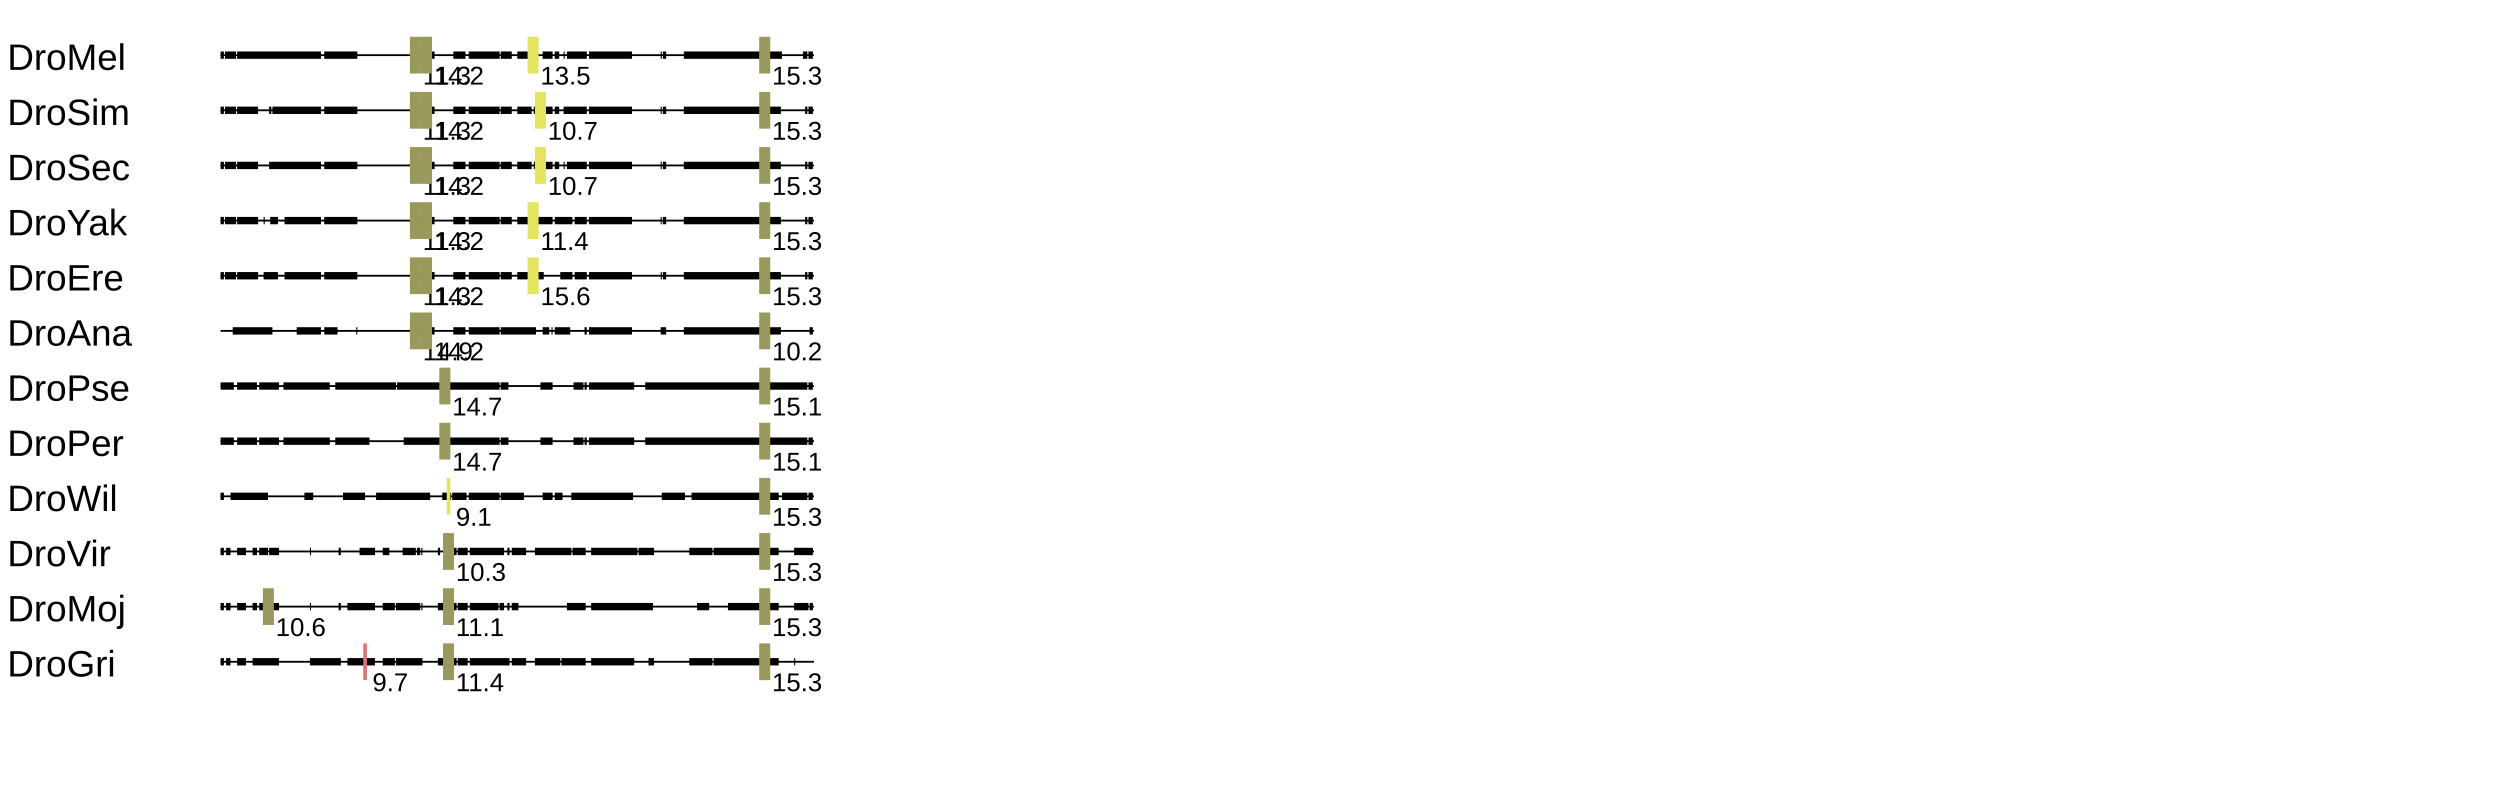
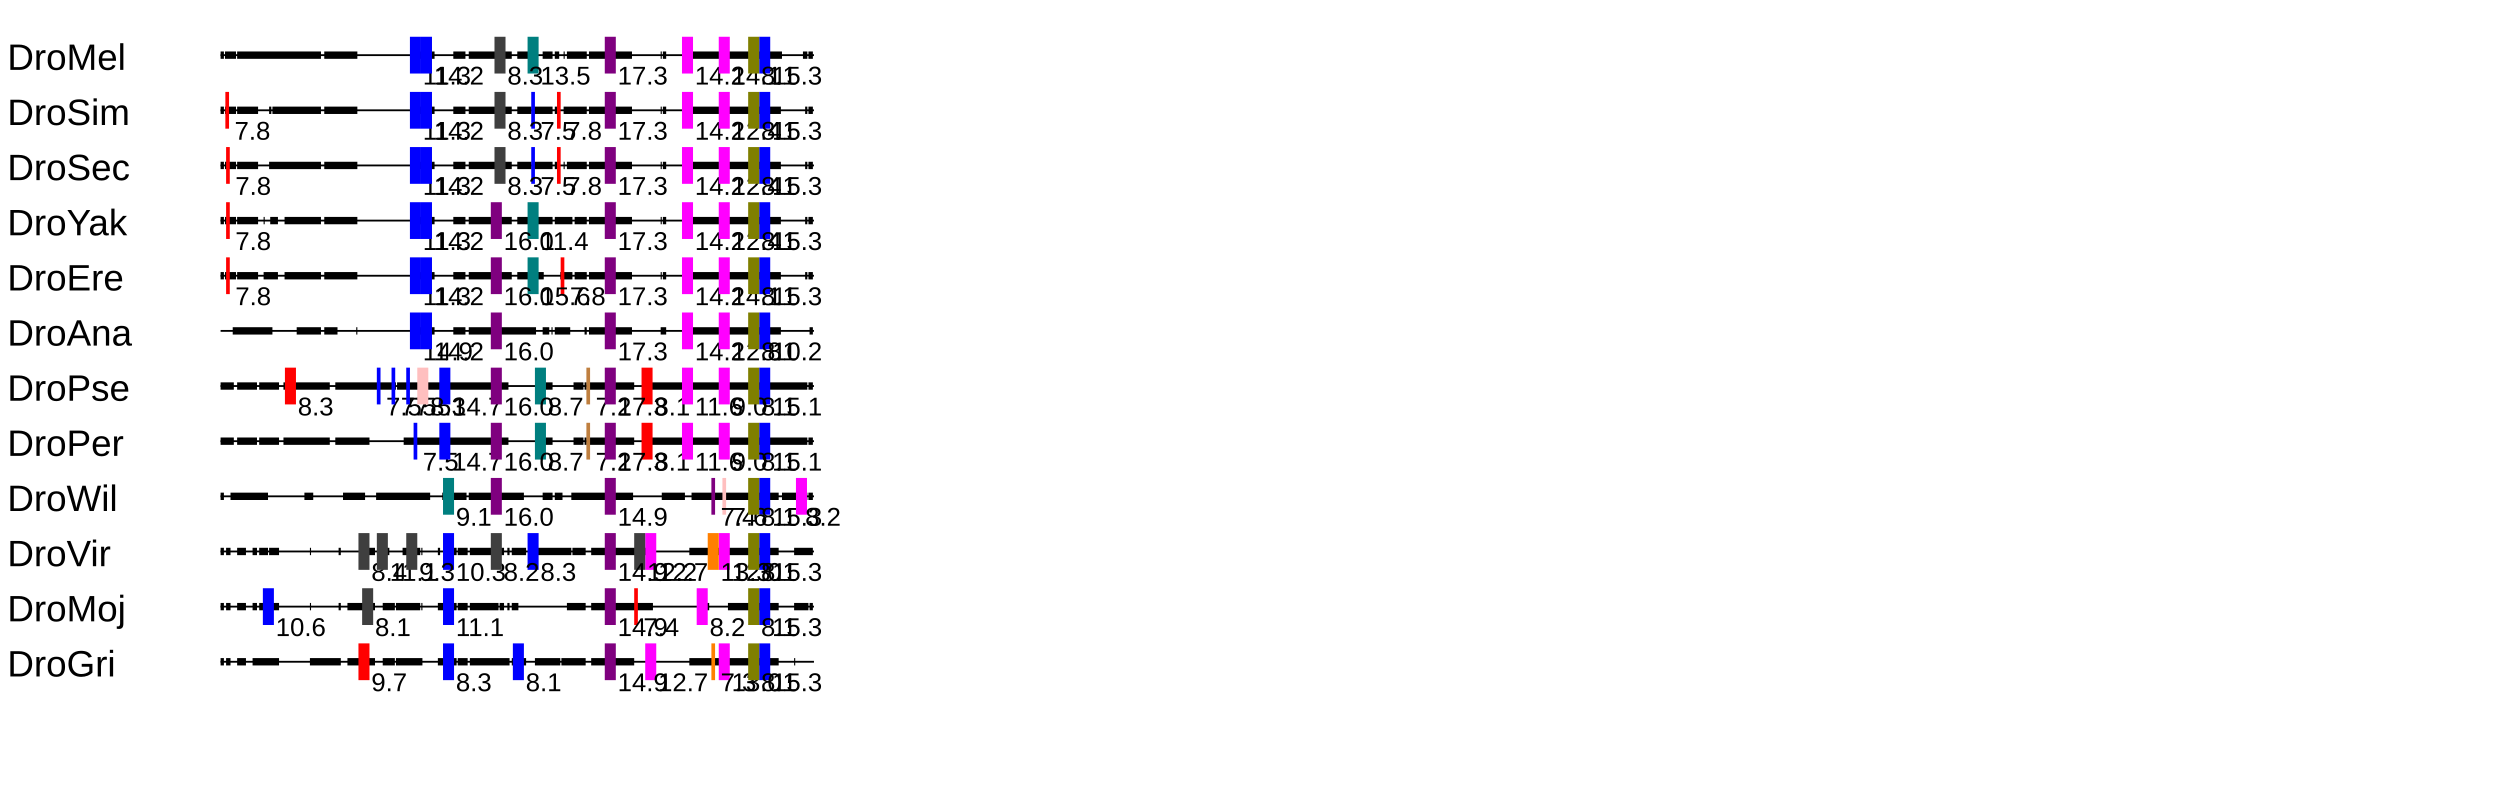
<svg xmlns="http://www.w3.org/2000/svg" width="100%" viewBox="0 0 816 258" version="1.1">
  <style type="text/css">
      

text {
   color:#222;
   background:#fff;
   font-family:"Helvetica Neue", Arial, Helvetica, sans-serif;
}
.sequence {
   stroke: black;
   stroke-width: 0.2em;
}

.gap {
   stroke: black;
   stroke-width: 0.05em;
}
.mot1 {
-    stroke:  #E57272;
+    stroke:  #FF0000;
}
.mot2 {
-    stroke: #99995B;
+    stroke: #0000FF;
}
.mot3 {
-    stroke: #E5E55B;
+    stroke: #007F7F;
}
.mot4 {
-    stroke: #5B6B99;
+    stroke: #FFBFBF;
}
.mot5 {
-    stroke: #5B7EE5;
+    stroke: #BF7F3F;
+ }
+ .mot6 {
+    stroke: #FF00FF;
+ }
+ .mot7 {
+    stroke: #3F3F3F;
+ }
+ .mot8 {
+    stroke: #7F007F;
+ }
+ .mot9 {
+    stroke: #FF7F00;
+ }
+ .mot10 {
+    stroke: #7F7F00;
}
.conserved {
   stroke-width: 0.3em;
}
.notconserved {
   stroke-width: 0.1em;
}
.score {
   font-size: 0.7em;
}

      
    </style>
  <g font-size="12">
    <text class="species" x="0.2em" y="1.9em">DroMel</text>
    <line class="gap" x1="6em" y1="1.5em" x2="22.14em" y2="1.5em" />
    <line class="sequence" x1="6em" y1="1.5em" x2="6.09em" y2="1.5em" />
    <line class="sequence" x1="6.12em" y1="1.5em" x2="6.42em" y2="1.5em" />
    <line class="sequence" x1="6.45em" y1="1.5em" x2="8.73em" y2="1.5em" />
    <line class="sequence" x1="8.82em" y1="1.5em" x2="9.72em" y2="1.5em" />
    <line class="sequence" x1="11.16em" y1="1.5em" x2="11.82em" y2="1.5em" />
    <line class="sequence" x1="12.33em" y1="1.5em" x2="12.66em" y2="1.5em" />
    <line class="sequence" x1="12.75em" y1="1.5em" x2="13.59em" y2="1.5em" />
    <line class="sequence" x1="13.62em" y1="1.5em" x2="13.92em" y2="1.5em" />
    <line class="sequence" x1="14.07em" y1="1.5em" x2="14.46em" y2="1.5em" />
    <line class="sequence" x1="14.52em" y1="1.5em" x2="14.55em" y2="1.5em" />
    <line class="sequence" x1="14.76em" y1="1.5em" x2="15.03em" y2="1.5em" />
    <line class="sequence" x1="15.09em" y1="1.5em" x2="15.21em" y2="1.5em" />
    <line class="sequence" x1="15.33em" y1="1.5em" x2="15.36em" y2="1.5em" />
    <line class="sequence" x1="15.42em" y1="1.5em" x2="15.96em" y2="1.5em" />
    <line class="sequence" x1="16.02em" y1="1.5em" x2="17.19em" y2="1.5em" />
    <line class="sequence" x1="17.97em" y1="1.5em" x2="18em" y2="1.5em" />
    <line class="sequence" x1="18.03em" y1="1.5em" x2="18.12em" y2="1.5em" />
    <line class="sequence" x1="18.6em" y1="1.5em" x2="21.27em" y2="1.5em" />
    <line class="sequence" x1="21.84em" y1="1.5em" x2="21.96em" y2="1.5em" />
    <line class="sequence" x1="21.99em" y1="1.5em" x2="22.11em" y2="1.5em" />
    <text class="species" x="0.2em" y="3.4em">DroSim</text>
    <line class="gap" x1="6em" y1="3em" x2="22.14em" y2="3em" />
    <line class="sequence" x1="6em" y1="3em" x2="6.09em" y2="3em" />
    <line class="sequence" x1="6.12em" y1="3em" x2="6.42em" y2="3em" />
    <line class="sequence" x1="6.45em" y1="3em" x2="7.02em" y2="3em" />
    <line class="sequence" x1="7.32em" y1="3em" x2="7.38em" y2="3em" />
    <line class="sequence" x1="7.41em" y1="3em" x2="8.73em" y2="3em" />
    <line class="sequence" x1="8.82em" y1="3em" x2="9.72em" y2="3em" />
    <line class="sequence" x1="11.16em" y1="3em" x2="11.82em" y2="3em" />
    <line class="sequence" x1="12.33em" y1="3em" x2="12.66em" y2="3em" />
    <line class="sequence" x1="12.75em" y1="3em" x2="13.59em" y2="3em" />
    <line class="sequence" x1="13.62em" y1="3em" x2="13.92em" y2="3em" />
    <line class="sequence" x1="14.07em" y1="3em" x2="14.46em" y2="3em" />
    <line class="sequence" x1="14.52em" y1="3em" x2="15.03em" y2="3em" />
    <line class="sequence" x1="15.09em" y1="3em" x2="15.21em" y2="3em" />
    <line class="sequence" x1="15.33em" y1="3em" x2="15.96em" y2="3em" />
    <line class="sequence" x1="16.02em" y1="3em" x2="17.19em" y2="3em" />
    <line class="sequence" x1="17.97em" y1="3em" x2="18em" y2="3em" />
    <line class="sequence" x1="18.03em" y1="3em" x2="18.12em" y2="3em" />
    <line class="sequence" x1="18.6em" y1="3em" x2="21.24em" y2="3em" />
    <line class="sequence" x1="21.9em" y1="3em" x2="21.96em" y2="3em" />
    <line class="sequence" x1="21.99em" y1="3em" x2="22.11em" y2="3em" />
    <text class="species" x="0.2em" y="4.9em">DroSec</text>
    <line class="gap" x1="6em" y1="4.5em" x2="22.14em" y2="4.5em" />
    <line class="sequence" x1="6em" y1="4.5em" x2="6.09em" y2="4.5em" />
    <line class="sequence" x1="6.12em" y1="4.5em" x2="6.42em" y2="4.5em" />
    <line class="sequence" x1="6.45em" y1="4.5em" x2="7.02em" y2="4.5em" />
    <line class="sequence" x1="7.32em" y1="4.5em" x2="8.73em" y2="4.5em" />
    <line class="sequence" x1="8.82em" y1="4.5em" x2="9.72em" y2="4.5em" />
    <line class="sequence" x1="11.16em" y1="4.5em" x2="11.82em" y2="4.5em" />
    <line class="sequence" x1="12.33em" y1="4.5em" x2="12.66em" y2="4.5em" />
    <line class="sequence" x1="12.75em" y1="4.5em" x2="13.59em" y2="4.5em" />
    <line class="sequence" x1="13.62em" y1="4.5em" x2="13.92em" y2="4.5em" />
    <line class="sequence" x1="14.07em" y1="4.5em" x2="14.46em" y2="4.5em" />
    <line class="sequence" x1="14.52em" y1="4.5em" x2="15.03em" y2="4.5em" />
    <line class="sequence" x1="15.09em" y1="4.5em" x2="15.21em" y2="4.5em" />
    <line class="sequence" x1="15.33em" y1="4.5em" x2="15.36em" y2="4.5em" />
    <line class="sequence" x1="15.42em" y1="4.5em" x2="15.96em" y2="4.5em" />
    <line class="sequence" x1="16.02em" y1="4.5em" x2="17.19em" y2="4.5em" />
    <line class="sequence" x1="17.97em" y1="4.5em" x2="18em" y2="4.5em" />
    <line class="sequence" x1="18.03em" y1="4.5em" x2="18.12em" y2="4.5em" />
    <line class="sequence" x1="18.6em" y1="4.5em" x2="21.24em" y2="4.5em" />
    <line class="sequence" x1="21.9em" y1="4.5em" x2="21.96em" y2="4.5em" />
    <line class="sequence" x1="21.99em" y1="4.5em" x2="22.11em" y2="4.5em" />
    <text class="species" x="0.2em" y="6.4em">DroYak</text>
    <line class="gap" x1="6em" y1="6em" x2="22.14em" y2="6em" />
    <line class="sequence" x1="6em" y1="6em" x2="6.09em" y2="6em" />
    <line class="sequence" x1="6.12em" y1="6em" x2="6.42em" y2="6em" />
    <line class="sequence" x1="6.45em" y1="6em" x2="7.02em" y2="6em" />
    <line class="sequence" x1="7.17em" y1="6em" x2="7.2em" y2="6em" />
    <line class="sequence" x1="7.35em" y1="6em" x2="7.56em" y2="6em" />
    <line class="sequence" x1="7.74em" y1="6em" x2="8.73em" y2="6em" />
    <line class="sequence" x1="8.82em" y1="6em" x2="9.72em" y2="6em" />
    <line class="sequence" x1="11.16em" y1="6em" x2="11.82em" y2="6em" />
    <line class="sequence" x1="12.33em" y1="6em" x2="12.66em" y2="6em" />
    <line class="sequence" x1="12.75em" y1="6em" x2="13.59em" y2="6em" />
    <line class="sequence" x1="13.62em" y1="6em" x2="13.92em" y2="6em" />
    <line class="sequence" x1="14.07em" y1="6em" x2="15.03em" y2="6em" />
    <line class="sequence" x1="15.09em" y1="6em" x2="15.57em" y2="6em" />
    <line class="sequence" x1="15.63em" y1="6em" x2="15.96em" y2="6em" />
    <line class="sequence" x1="16.02em" y1="6em" x2="17.19em" y2="6em" />
    <line class="sequence" x1="17.97em" y1="6em" x2="18em" y2="6em" />
    <line class="sequence" x1="18.03em" y1="6em" x2="18.12em" y2="6em" />
    <line class="sequence" x1="18.6em" y1="6em" x2="21.24em" y2="6em" />
    <line class="sequence" x1="21.9em" y1="6em" x2="21.96em" y2="6em" />
    <line class="sequence" x1="21.99em" y1="6em" x2="22.11em" y2="6em" />
    <text class="species" x="0.2em" y="7.9em">DroEre</text>
    <line class="gap" x1="6em" y1="7.5em" x2="22.14em" y2="7.5em" />
    <line class="sequence" x1="6em" y1="7.5em" x2="6.09em" y2="7.5em" />
    <line class="sequence" x1="6.12em" y1="7.5em" x2="6.42em" y2="7.5em" />
    <line class="sequence" x1="6.45em" y1="7.5em" x2="7.02em" y2="7.5em" />
    <line class="sequence" x1="7.17em" y1="7.5em" x2="7.56em" y2="7.5em" />
    <line class="sequence" x1="7.74em" y1="7.5em" x2="8.73em" y2="7.5em" />
    <line class="sequence" x1="8.82em" y1="7.5em" x2="9.72em" y2="7.5em" />
    <line class="sequence" x1="11.16em" y1="7.5em" x2="11.82em" y2="7.5em" />
    <line class="sequence" x1="12.33em" y1="7.5em" x2="12.66em" y2="7.5em" />
    <line class="sequence" x1="12.75em" y1="7.5em" x2="13.59em" y2="7.5em" />
    <line class="sequence" x1="13.62em" y1="7.5em" x2="13.92em" y2="7.5em" />
    <line class="sequence" x1="14.07em" y1="7.5em" x2="14.79em" y2="7.5em" />
    <line class="sequence" x1="15.24em" y1="7.5em" x2="15.57em" y2="7.5em" />
    <line class="sequence" x1="15.63em" y1="7.5em" x2="15.96em" y2="7.5em" />
    <line class="sequence" x1="16.02em" y1="7.5em" x2="17.19em" y2="7.5em" />
    <line class="sequence" x1="17.97em" y1="7.5em" x2="18em" y2="7.5em" />
    <line class="sequence" x1="18.03em" y1="7.5em" x2="18.12em" y2="7.5em" />
    <line class="sequence" x1="18.6em" y1="7.5em" x2="21.24em" y2="7.5em" />
    <line class="sequence" x1="21.9em" y1="7.5em" x2="21.96em" y2="7.5em" />
    <line class="sequence" x1="21.99em" y1="7.5em" x2="22.11em" y2="7.5em" />
    <text class="species" x="0.2em" y="9.4em">DroAna</text>
    <line class="gap" x1="6em" y1="9em" x2="22.14em" y2="9em" />
    <line class="sequence" x1="6.33em" y1="9em" x2="7.41em" y2="9em" />
    <line class="sequence" x1="8.07em" y1="9em" x2="8.73em" y2="9em" />
    <line class="sequence" x1="8.82em" y1="9em" x2="9.18em" y2="9em" />
    <line class="sequence" x1="9.69em" y1="9em" x2="9.72em" y2="9em" />
    <line class="sequence" x1="11.16em" y1="9em" x2="11.82em" y2="9em" />
    <line class="sequence" x1="12.33em" y1="9em" x2="12.66em" y2="9em" />
    <line class="sequence" x1="12.75em" y1="9em" x2="13.59em" y2="9em" />
    <line class="sequence" x1="13.62em" y1="9em" x2="14.58em" y2="9em" />
    <line class="sequence" x1="14.76em" y1="9em" x2="14.94em" y2="9em" />
    <line class="sequence" x1="15em" y1="9em" x2="15.03em" y2="9em" />
    <line class="sequence" x1="15.09em" y1="9em" x2="15.51em" y2="9em" />
    <line class="sequence" x1="15.9em" y1="9em" x2="15.96em" y2="9em" />
    <line class="sequence" x1="16.02em" y1="9em" x2="17.19em" y2="9em" />
    <line class="sequence" x1="17.97em" y1="9em" x2="18.12em" y2="9em" />
    <line class="sequence" x1="18.6em" y1="9em" x2="21.24em" y2="9em" />
    <line class="sequence" x1="22.02em" y1="9em" x2="22.11em" y2="9em" />
    <text class="species" x="0.2em" y="10.9em">DroPse</text>
    <line class="gap" x1="6em" y1="10.5em" x2="22.14em" y2="10.5em" />
    <line class="sequence" x1="6em" y1="10.5em" x2="6.36em" y2="10.5em" />
    <line class="sequence" x1="6.45em" y1="10.5em" x2="6.99em" y2="10.5em" />
    <line class="sequence" x1="7.05em" y1="10.5em" x2="7.59em" y2="10.5em" />
    <line class="sequence" x1="7.71em" y1="10.5em" x2="8.97em" y2="10.5em" />
    <line class="sequence" x1="9.12em" y1="10.5em" x2="10.77em" y2="10.5em" />
    <line class="sequence" x1="10.8em" y1="10.5em" x2="13.59em" y2="10.5em" />
    <line class="sequence" x1="13.62em" y1="10.5em" x2="13.83em" y2="10.5em" />
    <line class="sequence" x1="14.7em" y1="10.5em" x2="15.03em" y2="10.5em" />
    <line class="sequence" x1="15.6em" y1="10.5em" x2="15.87em" y2="10.5em" />
    <line class="sequence" x1="15.9em" y1="10.5em" x2="15.96em" y2="10.5em" />
    <line class="sequence" x1="16.02em" y1="10.5em" x2="17.25em" y2="10.5em" />
    <line class="sequence" x1="17.55em" y1="10.5em" x2="21.96em" y2="10.5em" />
    <line class="sequence" x1="21.99em" y1="10.5em" x2="22.11em" y2="10.5em" />
    <text class="species" x="0.2em" y="12.4em">DroPer</text>
    <line class="gap" x1="6em" y1="12em" x2="22.14em" y2="12em" />
    <line class="sequence" x1="6em" y1="12em" x2="6.36em" y2="12em" />
    <line class="sequence" x1="6.45em" y1="12em" x2="6.99em" y2="12em" />
    <line class="sequence" x1="7.05em" y1="12em" x2="7.59em" y2="12em" />
    <line class="sequence" x1="7.71em" y1="12em" x2="8.97em" y2="12em" />
    <line class="sequence" x1="9.12em" y1="12em" x2="10.05em" y2="12em" />
    <line class="sequence" x1="10.98em" y1="12em" x2="13.59em" y2="12em" />
    <line class="sequence" x1="13.62em" y1="12em" x2="13.83em" y2="12em" />
    <line class="sequence" x1="14.7em" y1="12em" x2="15.03em" y2="12em" />
    <line class="sequence" x1="15.6em" y1="12em" x2="15.87em" y2="12em" />
    <line class="sequence" x1="15.9em" y1="12em" x2="15.96em" y2="12em" />
    <line class="sequence" x1="16.02em" y1="12em" x2="17.25em" y2="12em" />
    <line class="sequence" x1="17.55em" y1="12em" x2="21.96em" y2="12em" />
    <line class="sequence" x1="21.99em" y1="12em" x2="22.11em" y2="12em" />
    <text class="species" x="0.2em" y="13.9em">DroWil</text>
    <line class="gap" x1="6em" y1="13.5em" x2="22.14em" y2="13.5em" />
    <line class="sequence" x1="6em" y1="13.5em" x2="6.09em" y2="13.5em" />
    <line class="sequence" x1="6.27em" y1="13.5em" x2="7.29em" y2="13.5em" />
    <line class="sequence" x1="8.28em" y1="13.5em" x2="8.52em" y2="13.5em" />
    <line class="sequence" x1="9.33em" y1="13.5em" x2="9.93em" y2="13.5em" />
    <line class="sequence" x1="10.23em" y1="13.5em" x2="11.7em" y2="13.5em" />
    <line class="sequence" x1="12.03em" y1="13.5em" x2="12.27em" y2="13.5em" />
    <line class="sequence" x1="12.3em" y1="13.5em" x2="12.69em" y2="13.5em" />
    <line class="sequence" x1="12.75em" y1="13.5em" x2="13.59em" y2="13.5em" />
    <line class="sequence" x1="13.62em" y1="13.5em" x2="14.25em" y2="13.5em" />
    <line class="sequence" x1="14.76em" y1="13.5em" x2="15.03em" y2="13.5em" />
    <line class="sequence" x1="15.09em" y1="13.5em" x2="15.3em" y2="13.5em" />
    <line class="sequence" x1="15.54em" y1="13.5em" x2="17.22em" y2="13.5em" />
    <line class="sequence" x1="18em" y1="13.5em" x2="18.63em" y2="13.5em" />
    <line class="sequence" x1="18.81em" y1="13.5em" x2="21.18em" y2="13.5em" />
    <line class="sequence" x1="21.27em" y1="13.5em" x2="21.96em" y2="13.5em" />
    <line class="sequence" x1="21.99em" y1="13.5em" x2="22.11em" y2="13.5em" />
    <text class="species" x="0.2em" y="15.4em">DroVir</text>
    <line class="gap" x1="6em" y1="15em" x2="22.14em" y2="15em" />
    <line class="sequence" x1="6em" y1="15em" x2="6.09em" y2="15em" />
    <line class="sequence" x1="6.15em" y1="15em" x2="6.27em" y2="15em" />
    <line class="sequence" x1="6.45em" y1="15em" x2="6.69em" y2="15em" />
    <line class="sequence" x1="6.87em" y1="15em" x2="6.99em" y2="15em" />
    <line class="sequence" x1="7.05em" y1="15em" x2="7.29em" y2="15em" />
    <line class="sequence" x1="7.32em" y1="15em" x2="7.59em" y2="15em" />
    <line class="sequence" x1="8.43em" y1="15em" x2="8.46em" y2="15em" />
    <line class="sequence" x1="9.21em" y1="15em" x2="9.27em" y2="15em" />
    <line class="sequence" x1="9.78em" y1="15em" x2="10.2em" y2="15em" />
    <line class="sequence" x1="10.41em" y1="15em" x2="10.59em" y2="15em" />
    <line class="sequence" x1="10.95em" y1="15em" x2="11.31em" y2="15em" />
    <line class="sequence" x1="11.34em" y1="15em" x2="11.43em" y2="15em" />
    <line class="sequence" x1="11.46em" y1="15em" x2="11.49em" y2="15em" />
    <line class="sequence" x1="11.91em" y1="15em" x2="11.97em" y2="15em" />
    <line class="sequence" x1="12.09em" y1="15em" x2="12.42em" y2="15em" />
    <line class="sequence" x1="12.45em" y1="15em" x2="12.72em" y2="15em" />
    <line class="sequence" x1="12.78em" y1="15em" x2="13.71em" y2="15em" />
    <line class="sequence" x1="13.8em" y1="15em" x2="13.86em" y2="15em" />
    <line class="sequence" x1="13.92em" y1="15em" x2="14.31em" y2="15em" />
    <line class="sequence" x1="14.55em" y1="15em" x2="15.54em" y2="15em" />
    <line class="sequence" x1="15.57em" y1="15em" x2="15.93em" y2="15em" />
    <line class="sequence" x1="16.08em" y1="15em" x2="17.34em" y2="15em" />
    <line class="sequence" x1="17.37em" y1="15em" x2="17.79em" y2="15em" />
    <line class="sequence" x1="18.75em" y1="15em" x2="19.38em" y2="15em" />
    <line class="sequence" x1="19.41em" y1="15em" x2="21.18em" y2="15em" />
    <line class="sequence" x1="21.6em" y1="15em" x2="22.11em" y2="15em" />
    <text class="species" x="0.2em" y="16.9em">DroMoj</text>
    <line class="gap" x1="6em" y1="16.5em" x2="22.14em" y2="16.5em" />
    <line class="sequence" x1="6em" y1="16.5em" x2="6.09em" y2="16.5em" />
    <line class="sequence" x1="6.15em" y1="16.5em" x2="6.27em" y2="16.5em" />
    <line class="sequence" x1="6.45em" y1="16.5em" x2="6.69em" y2="16.5em" />
    <line class="sequence" x1="6.87em" y1="16.5em" x2="6.99em" y2="16.5em" />
    <line class="sequence" x1="7.05em" y1="16.5em" x2="7.29em" y2="16.5em" />
    <line class="sequence" x1="7.32em" y1="16.5em" x2="7.59em" y2="16.5em" />
    <line class="sequence" x1="8.43em" y1="16.5em" x2="8.46em" y2="16.5em" />
    <line class="sequence" x1="9.21em" y1="16.5em" x2="9.27em" y2="16.5em" />
    <line class="sequence" x1="9.45em" y1="16.5em" x2="10.2em" y2="16.5em" />
    <line class="sequence" x1="10.41em" y1="16.5em" x2="10.74em" y2="16.5em" />
    <line class="sequence" x1="10.77em" y1="16.5em" x2="11.43em" y2="16.5em" />
    <line class="sequence" x1="11.46em" y1="16.5em" x2="11.49em" y2="16.5em" />
    <line class="sequence" x1="11.91em" y1="16.5em" x2="12.42em" y2="16.5em" />
    <line class="sequence" x1="12.45em" y1="16.5em" x2="12.72em" y2="16.5em" />
    <line class="sequence" x1="12.78em" y1="16.5em" x2="13.56em" y2="16.5em" />
    <line class="sequence" x1="13.59em" y1="16.5em" x2="13.71em" y2="16.5em" />
    <line class="sequence" x1="13.8em" y1="16.5em" x2="13.86em" y2="16.5em" />
    <line class="sequence" x1="13.92em" y1="16.5em" x2="14.1em" y2="16.5em" />
    <line class="sequence" x1="15.42em" y1="16.5em" x2="15.93em" y2="16.5em" />
    <line class="sequence" x1="16.08em" y1="16.5em" x2="17.76em" y2="16.5em" />
    <line class="sequence" x1="18.96em" y1="16.5em" x2="19.29em" y2="16.5em" />
    <line class="sequence" x1="19.8em" y1="16.5em" x2="21.18em" y2="16.5em" />
    <line class="sequence" x1="21.6em" y1="16.5em" x2="21.99em" y2="16.5em" />
    <line class="sequence" x1="22.02em" y1="16.5em" x2="22.11em" y2="16.5em" />
    <text class="species" x="0.2em" y="18.4em">DroGri</text>
    <line class="gap" x1="6em" y1="18em" x2="22.14em" y2="18em" />
    <line class="sequence" x1="6em" y1="18em" x2="6.09em" y2="18em" />
    <line class="sequence" x1="6.15em" y1="18em" x2="6.27em" y2="18em" />
    <line class="sequence" x1="6.45em" y1="18em" x2="6.69em" y2="18em" />
    <line class="sequence" x1="6.87em" y1="18em" x2="7.59em" y2="18em" />
    <line class="sequence" x1="8.43em" y1="18em" x2="9.27em" y2="18em" />
    <line class="sequence" x1="9.45em" y1="18em" x2="10.2em" y2="18em" />
    <line class="sequence" x1="10.41em" y1="18em" x2="10.74em" y2="18em" />
    <line class="sequence" x1="10.77em" y1="18em" x2="11.49em" y2="18em" />
    <line class="sequence" x1="11.91em" y1="18em" x2="12.42em" y2="18em" />
    <line class="sequence" x1="12.45em" y1="18em" x2="12.72em" y2="18em" />
    <line class="sequence" x1="12.78em" y1="18em" x2="13.86em" y2="18em" />
    <line class="sequence" x1="13.92em" y1="18em" x2="14.31em" y2="18em" />
    <line class="sequence" x1="14.55em" y1="18em" x2="15.24em" y2="18em" />
    <line class="sequence" x1="15.27em" y1="18em" x2="15.93em" y2="18em" />
    <line class="sequence" x1="16.08em" y1="18em" x2="17.25em" y2="18em" />
    <line class="sequence" x1="17.64em" y1="18em" x2="17.79em" y2="18em" />
    <line class="sequence" x1="18.75em" y1="18em" x2="19.38em" y2="18em" />
    <line class="sequence" x1="19.41em" y1="18em" x2="21.18em" y2="18em" />
    <line class="sequence" x1="21.6em" y1="18em" x2="21.63em" y2="18em" />
    <line class="sequence" x1="22.11em" y1="18em" x2="22.11em" y2="18em" />
-     <line class="notconserved mot1" x1="9.93em" y1="17.5em" x2="9.93em" y2="18.5em" />
-     <text x="10.13em" y="18.8em">
+     <line class="notconserved mot1" x1="6.18em" y1="2.5em" x2="6.18em" y2="3.5em" />
+     <text x="6.38em" y="3.8em">
+       <tspan class="score">7.8</tspan>
+     </text>
+     <line class="notconserved mot1" x1="15.2em" y1="2.5em" x2="15.2em" y2="3.5em" />
+     <text x="15.4em" y="3.8em">
+       <tspan class="score">7.8</tspan>
+     </text>
+     <line class="notconserved mot1" x1="6.2em" y1="4.0em" x2="6.2em" y2="5.0em" />
+     <text x="6.4em" y="5.3em">
+       <tspan class="score">7.8</tspan>
+     </text>
+     <line class="notconserved mot1" x1="15.2em" y1="4.0em" x2="15.2em" y2="5.0em" />
+     <text x="15.4em" y="5.3em">
+       <tspan class="score">7.8</tspan>
+     </text>
+     <line class="notconserved mot1" x1="6.2em" y1="5.5em" x2="6.2em" y2="6.5em" />
+     <text x="6.4em" y="6.8em">
+       <tspan class="score">7.8</tspan>
+     </text>
+     <line class="notconserved mot1" x1="6.2em" y1="7.0em" x2="6.2em" y2="8.0em" />
+     <text x="6.4em" y="8.3em">
+       <tspan class="score">7.8</tspan>
+     </text>
+     <line class="notconserved mot1" x1="15.3em" y1="7.0em" x2="15.3em" y2="8.0em" />
+     <text x="15.5em" y="8.3em">
+       <tspan class="score">7.8</tspan>
+     </text>
+     <line class="conserved mot1" x1="7.9em" y1="10.0em" x2="7.9em" y2="11.0em" />
+     <text x="8.1em" y="11.3em">
+       <tspan class="score">8.3</tspan>
+     </text>
+     <line class="conserved mot1" x1="17.6em" y1="10.0em" x2="17.6em" y2="11.0em" />
+     <text x="17.8em" y="11.3em">
+       <tspan class="score">8.1</tspan>
+     </text>
+     <line class="conserved mot1" x1="17.6em" y1="11.5em" x2="17.6em" y2="12.5em" />
+     <text x="17.8em" y="12.8em">
+       <tspan class="score">8.1</tspan>
+     </text>
+     <line class="notconserved mot1" x1="17.3em" y1="16.0em" x2="17.3em" y2="17.0em" />
+     <text x="17.5em" y="17.3em">
+       <tspan class="score">7.4</tspan>
+     </text>
+     <line class="conserved mot1" x1="9.9em" y1="17.5em" x2="9.9em" y2="18.5em" />
+     <text x="10.1em" y="18.8em">
      <tspan class="score">9.7</tspan>
    </text>
    <line class="conserved mot2" x1="11.3em" y1="1.0em" x2="11.3em" y2="2.0em" />
    <text x="11.5em" y="2.3em">
      <tspan class="score">11.3</tspan>
    </text>
    <line class="conserved mot2" x1="11.6em" y1="1.0em" x2="11.6em" y2="2.0em" />
    <text x="11.8em" y="2.3em">
      <tspan class="score">14.2</tspan>
    </text>
    <line class="conserved mot2" x1="20.8em" y1="1.0em" x2="20.8em" y2="2.0em" />
    <text x="21.0em" y="2.3em">
      <tspan class="score">15.3</tspan>
    </text>
    <line class="conserved mot2" x1="11.3em" y1="2.5em" x2="11.3em" y2="3.5em" />
    <text x="11.5em" y="3.8em">
      <tspan class="score">11.3</tspan>
    </text>
    <line class="conserved mot2" x1="11.6em" y1="2.5em" x2="11.6em" y2="3.5em" />
    <text x="11.8em" y="3.8em">
      <tspan class="score">14.2</tspan>
    </text>
+     <line class="notconserved mot2" x1="14.5em" y1="2.5em" x2="14.5em" y2="3.5em" />
+     <text x="14.7em" y="3.8em">
+       <tspan class="score">7.5</tspan>
+     </text>
    <line class="conserved mot2" x1="20.8em" y1="2.5em" x2="20.8em" y2="3.5em" />
    <text x="21.0em" y="3.8em">
      <tspan class="score">15.3</tspan>
    </text>
    <line class="conserved mot2" x1="11.3em" y1="4.0em" x2="11.3em" y2="5.0em" />
    <text x="11.5em" y="5.3em">
      <tspan class="score">11.3</tspan>
    </text>
    <line class="conserved mot2" x1="11.6em" y1="4.0em" x2="11.6em" y2="5.0em" />
    <text x="11.8em" y="5.3em">
      <tspan class="score">14.2</tspan>
    </text>
+     <line class="notconserved mot2" x1="14.5em" y1="4.0em" x2="14.5em" y2="5.0em" />
+     <text x="14.7em" y="5.3em">
+       <tspan class="score">7.5</tspan>
+     </text>
    <line class="conserved mot2" x1="20.8em" y1="4.0em" x2="20.8em" y2="5.0em" />
    <text x="21.0em" y="5.3em">
      <tspan class="score">15.3</tspan>
    </text>
    <line class="conserved mot2" x1="11.3em" y1="5.5em" x2="11.3em" y2="6.5em" />
    <text x="11.5em" y="6.8em">
      <tspan class="score">11.3</tspan>
    </text>
    <line class="conserved mot2" x1="11.6em" y1="5.5em" x2="11.6em" y2="6.5em" />
    <text x="11.8em" y="6.8em">
      <tspan class="score">14.2</tspan>
    </text>
    <line class="conserved mot2" x1="20.8em" y1="5.5em" x2="20.8em" y2="6.5em" />
    <text x="21.0em" y="6.8em">
      <tspan class="score">15.3</tspan>
    </text>
    <line class="conserved mot2" x1="11.3em" y1="7.0em" x2="11.3em" y2="8.0em" />
    <text x="11.5em" y="8.3em">
      <tspan class="score">11.3</tspan>
    </text>
    <line class="conserved mot2" x1="11.6em" y1="7.0em" x2="11.6em" y2="8.0em" />
    <text x="11.8em" y="8.3em">
      <tspan class="score">14.2</tspan>
    </text>
    <line class="conserved mot2" x1="20.8em" y1="7.0em" x2="20.8em" y2="8.0em" />
    <text x="21.0em" y="8.3em">
      <tspan class="score">15.3</tspan>
    </text>
    <line class="conserved mot2" x1="11.3em" y1="8.5em" x2="11.3em" y2="9.5em" />
    <text x="11.5em" y="9.8em">
      <tspan class="score">14.9</tspan>
    </text>
    <line class="conserved mot2" x1="11.6em" y1="8.5em" x2="11.6em" y2="9.5em" />
    <text x="11.8em" y="9.8em">
      <tspan class="score">14.2</tspan>
    </text>
    <line class="conserved mot2" x1="20.8em" y1="8.5em" x2="20.8em" y2="9.5em" />
    <text x="21.0em" y="9.8em">
      <tspan class="score">10.2</tspan>
    </text>
+     <line class="notconserved mot2" x1="10.3em" y1="10.0em" x2="10.3em" y2="11.0em" />
+     <text x="10.5em" y="11.3em">
+       <tspan class="score">7.5</tspan>
+     </text>
+     <line class="notconserved mot2" x1="10.7em" y1="10.0em" x2="10.7em" y2="11.0em" />
+     <text x="10.9em" y="11.3em">
+       <tspan class="score">7.5</tspan>
+     </text>
+     <line class="notconserved mot2" x1="11.1em" y1="10.0em" x2="11.1em" y2="11.0em" />
+     <text x="11.3em" y="11.3em">
+       <tspan class="score">7.5</tspan>
+     </text>
    <line class="conserved mot2" x1="12.1em" y1="10.0em" x2="12.1em" y2="11.0em" />
    <text x="12.3em" y="11.3em">
      <tspan class="score">14.7</tspan>
    </text>
    <line class="conserved mot2" x1="20.8em" y1="10.0em" x2="20.8em" y2="11.0em" />
    <text x="21.0em" y="11.3em">
      <tspan class="score">15.1</tspan>
    </text>
+     <line class="notconserved mot2" x1="11.3em" y1="11.5em" x2="11.3em" y2="12.5em" />
+     <text x="11.5em" y="12.8em">
+       <tspan class="score">7.5</tspan>
+     </text>
    <line class="conserved mot2" x1="12.1em" y1="11.5em" x2="12.1em" y2="12.5em" />
    <text x="12.3em" y="12.8em">
      <tspan class="score">14.7</tspan>
    </text>
    <line class="conserved mot2" x1="20.8em" y1="11.5em" x2="20.8em" y2="12.5em" />
    <text x="21.0em" y="12.8em">
      <tspan class="score">15.1</tspan>
    </text>
    <line class="conserved mot2" x1="20.8em" y1="13.0em" x2="20.8em" y2="14.0em" />
    <text x="21.0em" y="14.3em">
      <tspan class="score">15.3</tspan>
    </text>
    <line class="conserved mot2" x1="12.2em" y1="14.5em" x2="12.2em" y2="15.5em" />
    <text x="12.4em" y="15.8em">
      <tspan class="score">10.3</tspan>
    </text>
+     <line class="conserved mot2" x1="14.5em" y1="14.5em" x2="14.5em" y2="15.5em" />
+     <text x="14.7em" y="15.8em">
+       <tspan class="score">8.3</tspan>
+     </text>
    <line class="conserved mot2" x1="20.8em" y1="14.5em" x2="20.8em" y2="15.5em" />
    <text x="21.0em" y="15.8em">
      <tspan class="score">15.3</tspan>
    </text>
    <line class="conserved mot2" x1="7.3em" y1="16.0em" x2="7.3em" y2="17.0em" />
    <text x="7.5em" y="17.3em">
      <tspan class="score">10.6</tspan>
    </text>
    <line class="conserved mot2" x1="12.2em" y1="16.0em" x2="12.2em" y2="17.0em" />
    <text x="12.4em" y="17.3em">
      <tspan class="score">11.1</tspan>
    </text>
    <line class="conserved mot2" x1="20.8em" y1="16.0em" x2="20.8em" y2="17.0em" />
    <text x="21.0em" y="17.3em">
      <tspan class="score">15.3</tspan>
    </text>
    <line class="conserved mot2" x1="12.2em" y1="17.5em" x2="12.2em" y2="18.5em" />
    <text x="12.4em" y="18.8em">
-       <tspan class="score">11.4</tspan>
+       <tspan class="score">8.3</tspan>
+     </text>
+     <line class="conserved mot2" x1="14.1em" y1="17.5em" x2="14.1em" y2="18.5em" />
+     <text x="14.3em" y="18.8em">
+       <tspan class="score">8.1</tspan>
    </text>
    <line class="conserved mot2" x1="20.8em" y1="17.5em" x2="20.8em" y2="18.5em" />
    <text x="21.0em" y="18.8em">
      <tspan class="score">15.3</tspan>
    </text>
    <line class="conserved mot3" x1="14.5em" y1="1.0em" x2="14.5em" y2="2.0em" />
    <text x="14.7em" y="2.3em">
      <tspan class="score">13.5</tspan>
    </text>
-     <line class="conserved mot3" x1="14.7em" y1="2.5em" x2="14.7em" y2="3.5em" />
-     <text x="14.9em" y="3.8em">
-       <tspan class="score">10.7</tspan>
-     </text>
-     <line class="conserved mot3" x1="14.7em" y1="4.0em" x2="14.7em" y2="5.0em" />
-     <text x="14.9em" y="5.3em">
-       <tspan class="score">10.7</tspan>
-     </text>
    <line class="conserved mot3" x1="14.5em" y1="5.5em" x2="14.5em" y2="6.5em" />
    <text x="14.7em" y="6.8em">
      <tspan class="score">11.4</tspan>
    </text>
    <line class="conserved mot3" x1="14.5em" y1="7.0em" x2="14.5em" y2="8.0em" />
    <text x="14.7em" y="8.3em">
      <tspan class="score">15.6</tspan>
    </text>
-     <line class="notconserved mot3" x1="12.2em" y1="13.0em" x2="12.2em" y2="14.0em" />
+     <line class="conserved mot3" x1="14.7em" y1="10.0em" x2="14.7em" y2="11.0em" />
+     <text x="14.9em" y="11.3em">
+       <tspan class="score">8.7</tspan>
+     </text>
+     <line class="conserved mot3" x1="14.7em" y1="11.5em" x2="14.7em" y2="12.5em" />
+     <text x="14.9em" y="12.8em">
+       <tspan class="score">8.7</tspan>
+     </text>
+     <line class="conserved mot3" x1="12.2em" y1="13.0em" x2="12.2em" y2="14.0em" />
    <text x="12.4em" y="14.3em">
      <tspan class="score">9.1</tspan>
    </text>
+     <line class="conserved mot4" x1="11.5em" y1="10.0em" x2="11.5em" y2="11.0em" />
+     <text x="11.7em" y="11.3em">
+       <tspan class="score">8.3</tspan>
+     </text>
+     <line class="notconserved mot4" x1="19.7em" y1="13.0em" x2="19.7em" y2="14.0em" />
+     <text x="19.9em" y="14.3em">
+       <tspan class="score">7.6</tspan>
+     </text>
+     <line class="notconserved mot5" x1="16.0em" y1="10.0em" x2="16.0em" y2="11.0em" />
+     <text x="16.2em" y="11.3em">
+       <tspan class="score">7.2</tspan>
+     </text>
+     <line class="notconserved mot5" x1="16.0em" y1="11.5em" x2="16.0em" y2="12.5em" />
+     <text x="16.2em" y="12.8em">
+       <tspan class="score">7.2</tspan>
+     </text>
+     <line class="conserved mot6" x1="18.7em" y1="1.0em" x2="18.7em" y2="2.0em" />
+     <text x="18.9em" y="2.3em">
+       <tspan class="score">14.2</tspan>
+     </text>
+     <line class="conserved mot6" x1="19.7em" y1="1.0em" x2="19.7em" y2="2.0em" />
+     <text x="19.9em" y="2.3em">
+       <tspan class="score">14.1</tspan>
+     </text>
+     <line class="conserved mot6" x1="18.7em" y1="2.5em" x2="18.7em" y2="3.5em" />
+     <text x="18.9em" y="3.8em">
+       <tspan class="score">14.2</tspan>
+     </text>
+     <line class="conserved mot6" x1="19.7em" y1="2.5em" x2="19.7em" y2="3.5em" />
+     <text x="19.9em" y="3.8em">
+       <tspan class="score">12.4</tspan>
+     </text>
+     <line class="conserved mot6" x1="18.7em" y1="4.0em" x2="18.7em" y2="5.0em" />
+     <text x="18.9em" y="5.3em">
+       <tspan class="score">14.2</tspan>
+     </text>
+     <line class="conserved mot6" x1="19.7em" y1="4.0em" x2="19.7em" y2="5.0em" />
+     <text x="19.9em" y="5.3em">
+       <tspan class="score">12.4</tspan>
+     </text>
+     <line class="conserved mot6" x1="18.7em" y1="5.5em" x2="18.7em" y2="6.5em" />
+     <text x="18.9em" y="6.8em">
+       <tspan class="score">14.2</tspan>
+     </text>
+     <line class="conserved mot6" x1="19.7em" y1="5.5em" x2="19.7em" y2="6.5em" />
+     <text x="19.9em" y="6.8em">
+       <tspan class="score">12.4</tspan>
+     </text>
+     <line class="conserved mot6" x1="18.7em" y1="7.0em" x2="18.7em" y2="8.0em" />
+     <text x="18.9em" y="8.3em">
+       <tspan class="score">14.2</tspan>
+     </text>
+     <line class="conserved mot6" x1="19.7em" y1="7.0em" x2="19.7em" y2="8.0em" />
+     <text x="19.9em" y="8.3em">
+       <tspan class="score">14.1</tspan>
+     </text>
+     <line class="conserved mot6" x1="18.7em" y1="8.5em" x2="18.7em" y2="9.5em" />
+     <text x="18.9em" y="9.8em">
+       <tspan class="score">14.2</tspan>
+     </text>
+     <line class="conserved mot6" x1="19.7em" y1="8.5em" x2="19.7em" y2="9.5em" />
+     <text x="19.9em" y="9.8em">
+       <tspan class="score">12.8</tspan>
+     </text>
+     <line class="conserved mot6" x1="18.7em" y1="10.0em" x2="18.7em" y2="11.0em" />
+     <text x="18.9em" y="11.3em">
+       <tspan class="score">11.6</tspan>
+     </text>
+     <line class="conserved mot6" x1="19.7em" y1="10.0em" x2="19.7em" y2="11.0em" />
+     <text x="19.9em" y="11.3em">
+       <tspan class="score">9.0</tspan>
+     </text>
+     <line class="conserved mot6" x1="18.7em" y1="11.5em" x2="18.7em" y2="12.5em" />
+     <text x="18.9em" y="12.8em">
+       <tspan class="score">11.6</tspan>
+     </text>
+     <line class="conserved mot6" x1="19.7em" y1="11.5em" x2="19.7em" y2="12.5em" />
+     <text x="19.9em" y="12.8em">
+       <tspan class="score">9.0</tspan>
+     </text>
+     <line class="conserved mot6" x1="21.8em" y1="13.0em" x2="21.8em" y2="14.0em" />
+     <text x="21.9em" y="14.3em">
+       <tspan class="score">8.2</tspan>
+     </text>
+     <line class="conserved mot6" x1="17.7em" y1="14.5em" x2="17.7em" y2="15.5em" />
+     <text x="17.9em" y="15.8em">
+       <tspan class="score">12.7</tspan>
+     </text>
+     <line class="conserved mot6" x1="19.7em" y1="14.5em" x2="19.7em" y2="15.5em" />
+     <text x="19.9em" y="15.8em">
+       <tspan class="score">12.0</tspan>
+     </text>
+     <line class="conserved mot6" x1="19.1em" y1="16.0em" x2="19.1em" y2="17.0em" />
+     <text x="19.3em" y="17.3em">
+       <tspan class="score">8.2</tspan>
+     </text>
+     <line class="conserved mot6" x1="17.7em" y1="17.5em" x2="17.7em" y2="18.5em" />
+     <text x="17.9em" y="18.8em">
+       <tspan class="score">12.7</tspan>
+     </text>
+     <line class="conserved mot6" x1="19.7em" y1="17.5em" x2="19.7em" y2="18.5em" />
+     <text x="19.9em" y="18.8em">
+       <tspan class="score">13.0</tspan>
+     </text>
+     <line class="conserved mot7" x1="13.6em" y1="1.0em" x2="13.6em" y2="2.0em" />
+     <text x="13.8em" y="2.3em">
+       <tspan class="score">8.3</tspan>
+     </text>
+     <line class="conserved mot7" x1="13.6em" y1="2.5em" x2="13.6em" y2="3.5em" />
+     <text x="13.8em" y="3.8em">
+       <tspan class="score">8.3</tspan>
+     </text>
+     <line class="conserved mot7" x1="13.6em" y1="4.0em" x2="13.6em" y2="5.0em" />
+     <text x="13.8em" y="5.3em">
+       <tspan class="score">8.3</tspan>
+     </text>
+     <line class="conserved mot7" x1="9.9em" y1="14.5em" x2="9.9em" y2="15.5em" />
+     <text x="10.1em" y="15.8em">
+       <tspan class="score">8.4</tspan>
+     </text>
+     <line class="conserved mot7" x1="10.4em" y1="14.5em" x2="10.4em" y2="15.5em" />
+     <text x="10.6em" y="15.8em">
+       <tspan class="score">11.1</tspan>
+     </text>
+     <line class="conserved mot7" x1="11.2em" y1="14.5em" x2="11.2em" y2="15.5em" />
+     <text x="11.4em" y="15.8em">
+       <tspan class="score">9.3</tspan>
+     </text>
+     <line class="conserved mot7" x1="13.5em" y1="14.5em" x2="13.5em" y2="15.5em" />
+     <text x="13.7em" y="15.8em">
+       <tspan class="score">8.2</tspan>
+     </text>
+     <line class="conserved mot7" x1="17.4em" y1="14.5em" x2="17.4em" y2="15.5em" />
+     <text x="17.6em" y="15.8em">
+       <tspan class="score">12.2</tspan>
+     </text>
+     <line class="conserved mot7" x1="10.0em" y1="16.0em" x2="10.0em" y2="17.0em" />
+     <text x="10.2em" y="17.3em">
+       <tspan class="score">8.1</tspan>
+     </text>
+     <line class="conserved mot8" x1="16.6em" y1="1.0em" x2="16.6em" y2="2.0em" />
+     <text x="16.8em" y="2.3em">
+       <tspan class="score">17.3</tspan>
+     </text>
+     <line class="conserved mot8" x1="16.6em" y1="2.5em" x2="16.6em" y2="3.5em" />
+     <text x="16.8em" y="3.8em">
+       <tspan class="score">17.3</tspan>
+     </text>
+     <line class="conserved mot8" x1="16.6em" y1="4.0em" x2="16.6em" y2="5.0em" />
+     <text x="16.8em" y="5.3em">
+       <tspan class="score">17.3</tspan>
+     </text>
+     <line class="conserved mot8" x1="13.5em" y1="5.5em" x2="13.5em" y2="6.5em" />
+     <text x="13.7em" y="6.8em">
+       <tspan class="score">16.0</tspan>
+     </text>
+     <line class="conserved mot8" x1="16.6em" y1="5.5em" x2="16.6em" y2="6.5em" />
+     <text x="16.8em" y="6.8em">
+       <tspan class="score">17.3</tspan>
+     </text>
+     <line class="conserved mot8" x1="13.5em" y1="7.0em" x2="13.5em" y2="8.0em" />
+     <text x="13.7em" y="8.3em">
+       <tspan class="score">16.0</tspan>
+     </text>
+     <line class="conserved mot8" x1="16.6em" y1="7.0em" x2="16.6em" y2="8.0em" />
+     <text x="16.8em" y="8.3em">
+       <tspan class="score">17.3</tspan>
+     </text>
+     <line class="conserved mot8" x1="13.5em" y1="8.5em" x2="13.5em" y2="9.5em" />
+     <text x="13.7em" y="9.8em">
+       <tspan class="score">16.0</tspan>
+     </text>
+     <line class="conserved mot8" x1="16.6em" y1="8.5em" x2="16.6em" y2="9.5em" />
+     <text x="16.8em" y="9.8em">
+       <tspan class="score">17.3</tspan>
+     </text>
+     <line class="conserved mot8" x1="13.5em" y1="10.0em" x2="13.5em" y2="11.0em" />
+     <text x="13.7em" y="11.3em">
+       <tspan class="score">16.0</tspan>
+     </text>
+     <line class="conserved mot8" x1="16.6em" y1="10.0em" x2="16.6em" y2="11.0em" />
+     <text x="16.8em" y="11.3em">
+       <tspan class="score">17.3</tspan>
+     </text>
+     <line class="conserved mot8" x1="13.5em" y1="11.5em" x2="13.5em" y2="12.5em" />
+     <text x="13.7em" y="12.8em">
+       <tspan class="score">16.0</tspan>
+     </text>
+     <line class="conserved mot8" x1="16.6em" y1="11.5em" x2="16.6em" y2="12.5em" />
+     <text x="16.8em" y="12.8em">
+       <tspan class="score">17.3</tspan>
+     </text>
+     <line class="conserved mot8" x1="13.5em" y1="13.0em" x2="13.5em" y2="14.0em" />
+     <text x="13.7em" y="14.3em">
+       <tspan class="score">16.0</tspan>
+     </text>
+     <line class="conserved mot8" x1="16.6em" y1="13.0em" x2="16.6em" y2="14.0em" />
+     <text x="16.8em" y="14.3em">
+       <tspan class="score">14.9</tspan>
+     </text>
+     <line class="notconserved mot8" x1="19.4em" y1="13.0em" x2="19.4em" y2="14.0em" />
+     <text x="19.6em" y="14.3em">
+       <tspan class="score">7.4</tspan>
+     </text>
+     <line class="conserved mot8" x1="16.6em" y1="14.5em" x2="16.6em" y2="15.5em" />
+     <text x="16.8em" y="15.8em">
+       <tspan class="score">14.9</tspan>
+     </text>
+     <line class="conserved mot8" x1="16.6em" y1="16.0em" x2="16.6em" y2="17.0em" />
+     <text x="16.8em" y="17.3em">
+       <tspan class="score">14.9</tspan>
+     </text>
+     <line class="conserved mot8" x1="16.6em" y1="17.5em" x2="16.6em" y2="18.5em" />
+     <text x="16.8em" y="18.8em">
+       <tspan class="score">14.9</tspan>
+     </text>
+     <line class="conserved mot9" x1="19.4em" y1="14.5em" x2="19.4em" y2="15.5em" />
+     <text x="19.6em" y="15.8em">
+       <tspan class="score">13.3</tspan>
+     </text>
+     <line class="notconserved mot9" x1="19.4em" y1="17.5em" x2="19.4em" y2="18.5em" />
+     <text x="19.6em" y="18.8em">
+       <tspan class="score">7.3</tspan>
+     </text>
+     <line class="conserved mot10" x1="20.5em" y1="1.0em" x2="20.5em" y2="2.0em" />
+     <text x="20.7em" y="2.3em">
+       <tspan class="score">8.1</tspan>
+     </text>
+     <line class="conserved mot10" x1="20.5em" y1="2.5em" x2="20.5em" y2="3.5em" />
+     <text x="20.7em" y="3.8em">
+       <tspan class="score">8.1</tspan>
+     </text>
+     <line class="conserved mot10" x1="20.5em" y1="4.0em" x2="20.5em" y2="5.0em" />
+     <text x="20.7em" y="5.3em">
+       <tspan class="score">8.1</tspan>
+     </text>
+     <line class="conserved mot10" x1="20.5em" y1="5.5em" x2="20.5em" y2="6.5em" />
+     <text x="20.7em" y="6.8em">
+       <tspan class="score">8.1</tspan>
+     </text>
+     <line class="conserved mot10" x1="20.5em" y1="7.0em" x2="20.5em" y2="8.0em" />
+     <text x="20.7em" y="8.3em">
+       <tspan class="score">8.1</tspan>
+     </text>
+     <line class="conserved mot10" x1="20.5em" y1="8.5em" x2="20.5em" y2="9.5em" />
+     <text x="20.7em" y="9.8em">
+       <tspan class="score">8.1</tspan>
+     </text>
+     <line class="conserved mot10" x1="20.5em" y1="10.0em" x2="20.5em" y2="11.0em" />
+     <text x="20.7em" y="11.3em">
+       <tspan class="score">8.1</tspan>
+     </text>
+     <line class="conserved mot10" x1="20.5em" y1="11.5em" x2="20.5em" y2="12.5em" />
+     <text x="20.7em" y="12.8em">
+       <tspan class="score">8.1</tspan>
+     </text>
+     <line class="conserved mot10" x1="20.5em" y1="13.0em" x2="20.5em" y2="14.0em" />
+     <text x="20.7em" y="14.3em">
+       <tspan class="score">8.1</tspan>
+     </text>
+     <line class="conserved mot10" x1="20.5em" y1="14.5em" x2="20.5em" y2="15.5em" />
+     <text x="20.7em" y="15.8em">
+       <tspan class="score">8.1</tspan>
+     </text>
+     <line class="conserved mot10" x1="20.5em" y1="16.0em" x2="20.5em" y2="17.0em" />
+     <text x="20.7em" y="17.3em">
+       <tspan class="score">8.1</tspan>
+     </text>
+     <line class="conserved mot10" x1="20.5em" y1="17.5em" x2="20.5em" y2="18.5em" />
+     <text x="20.7em" y="18.8em">
+       <tspan class="score">8.1</tspan>
+     </text>
  </g>
</svg>
